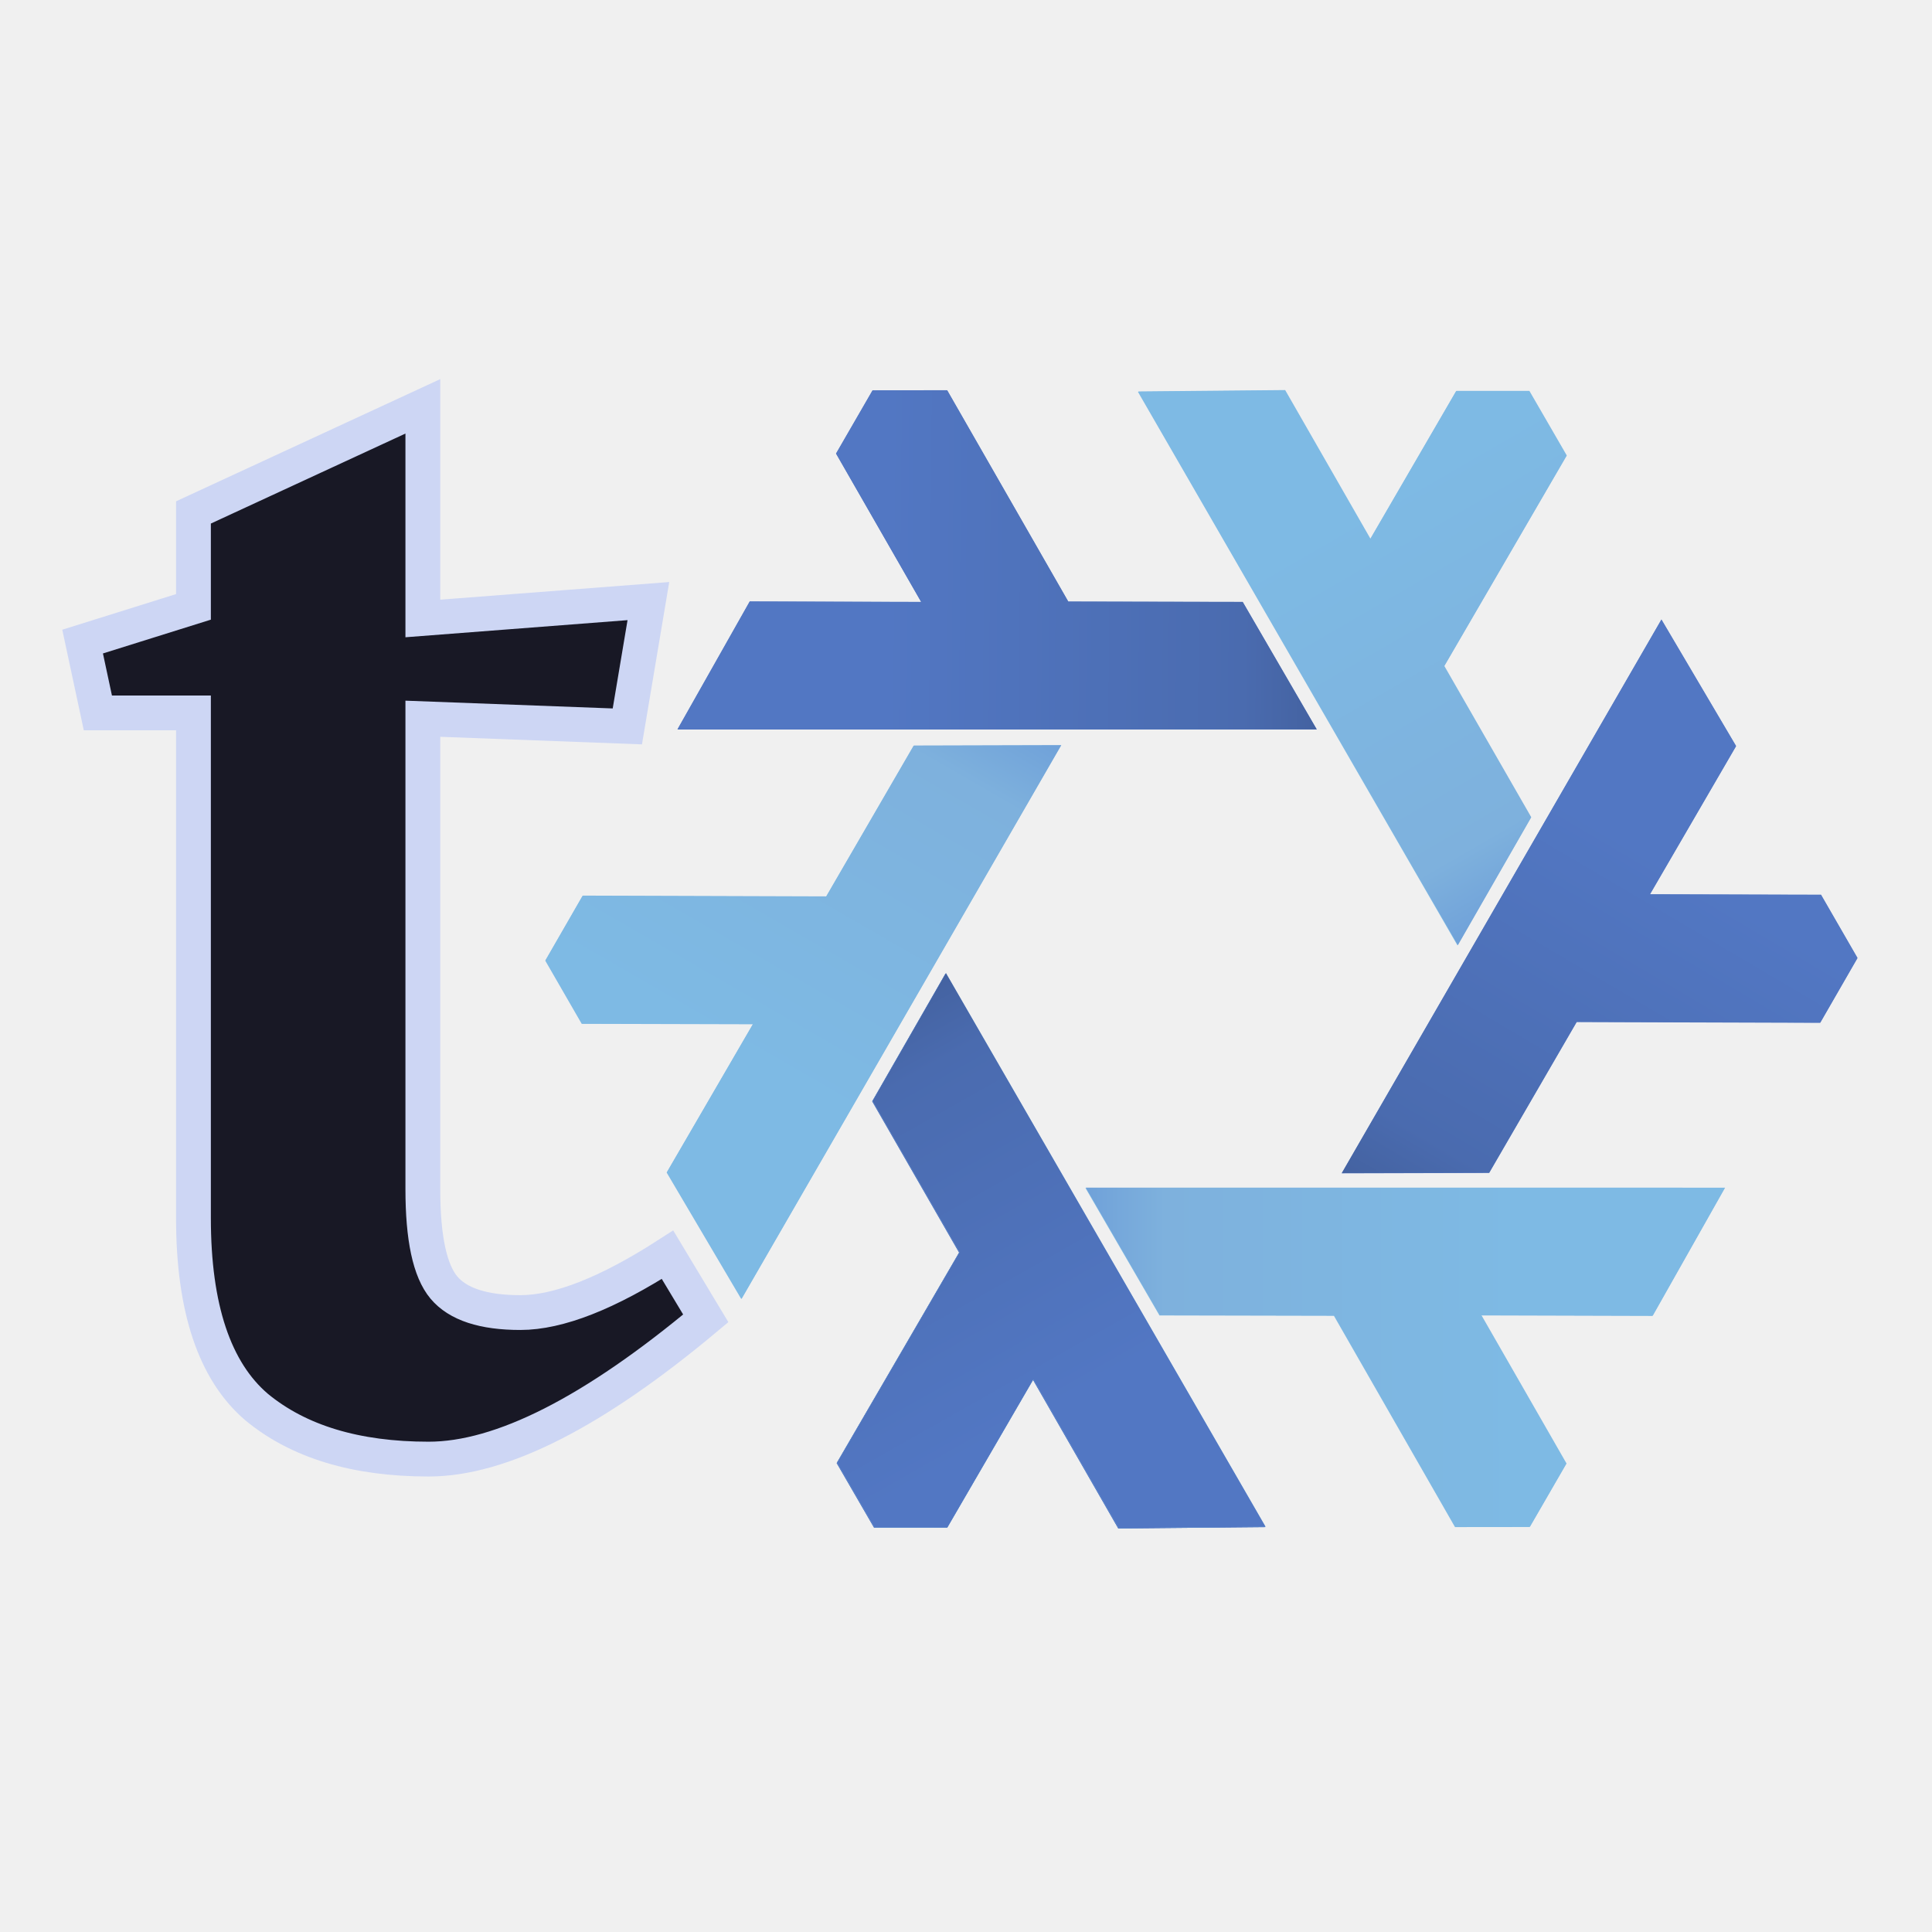
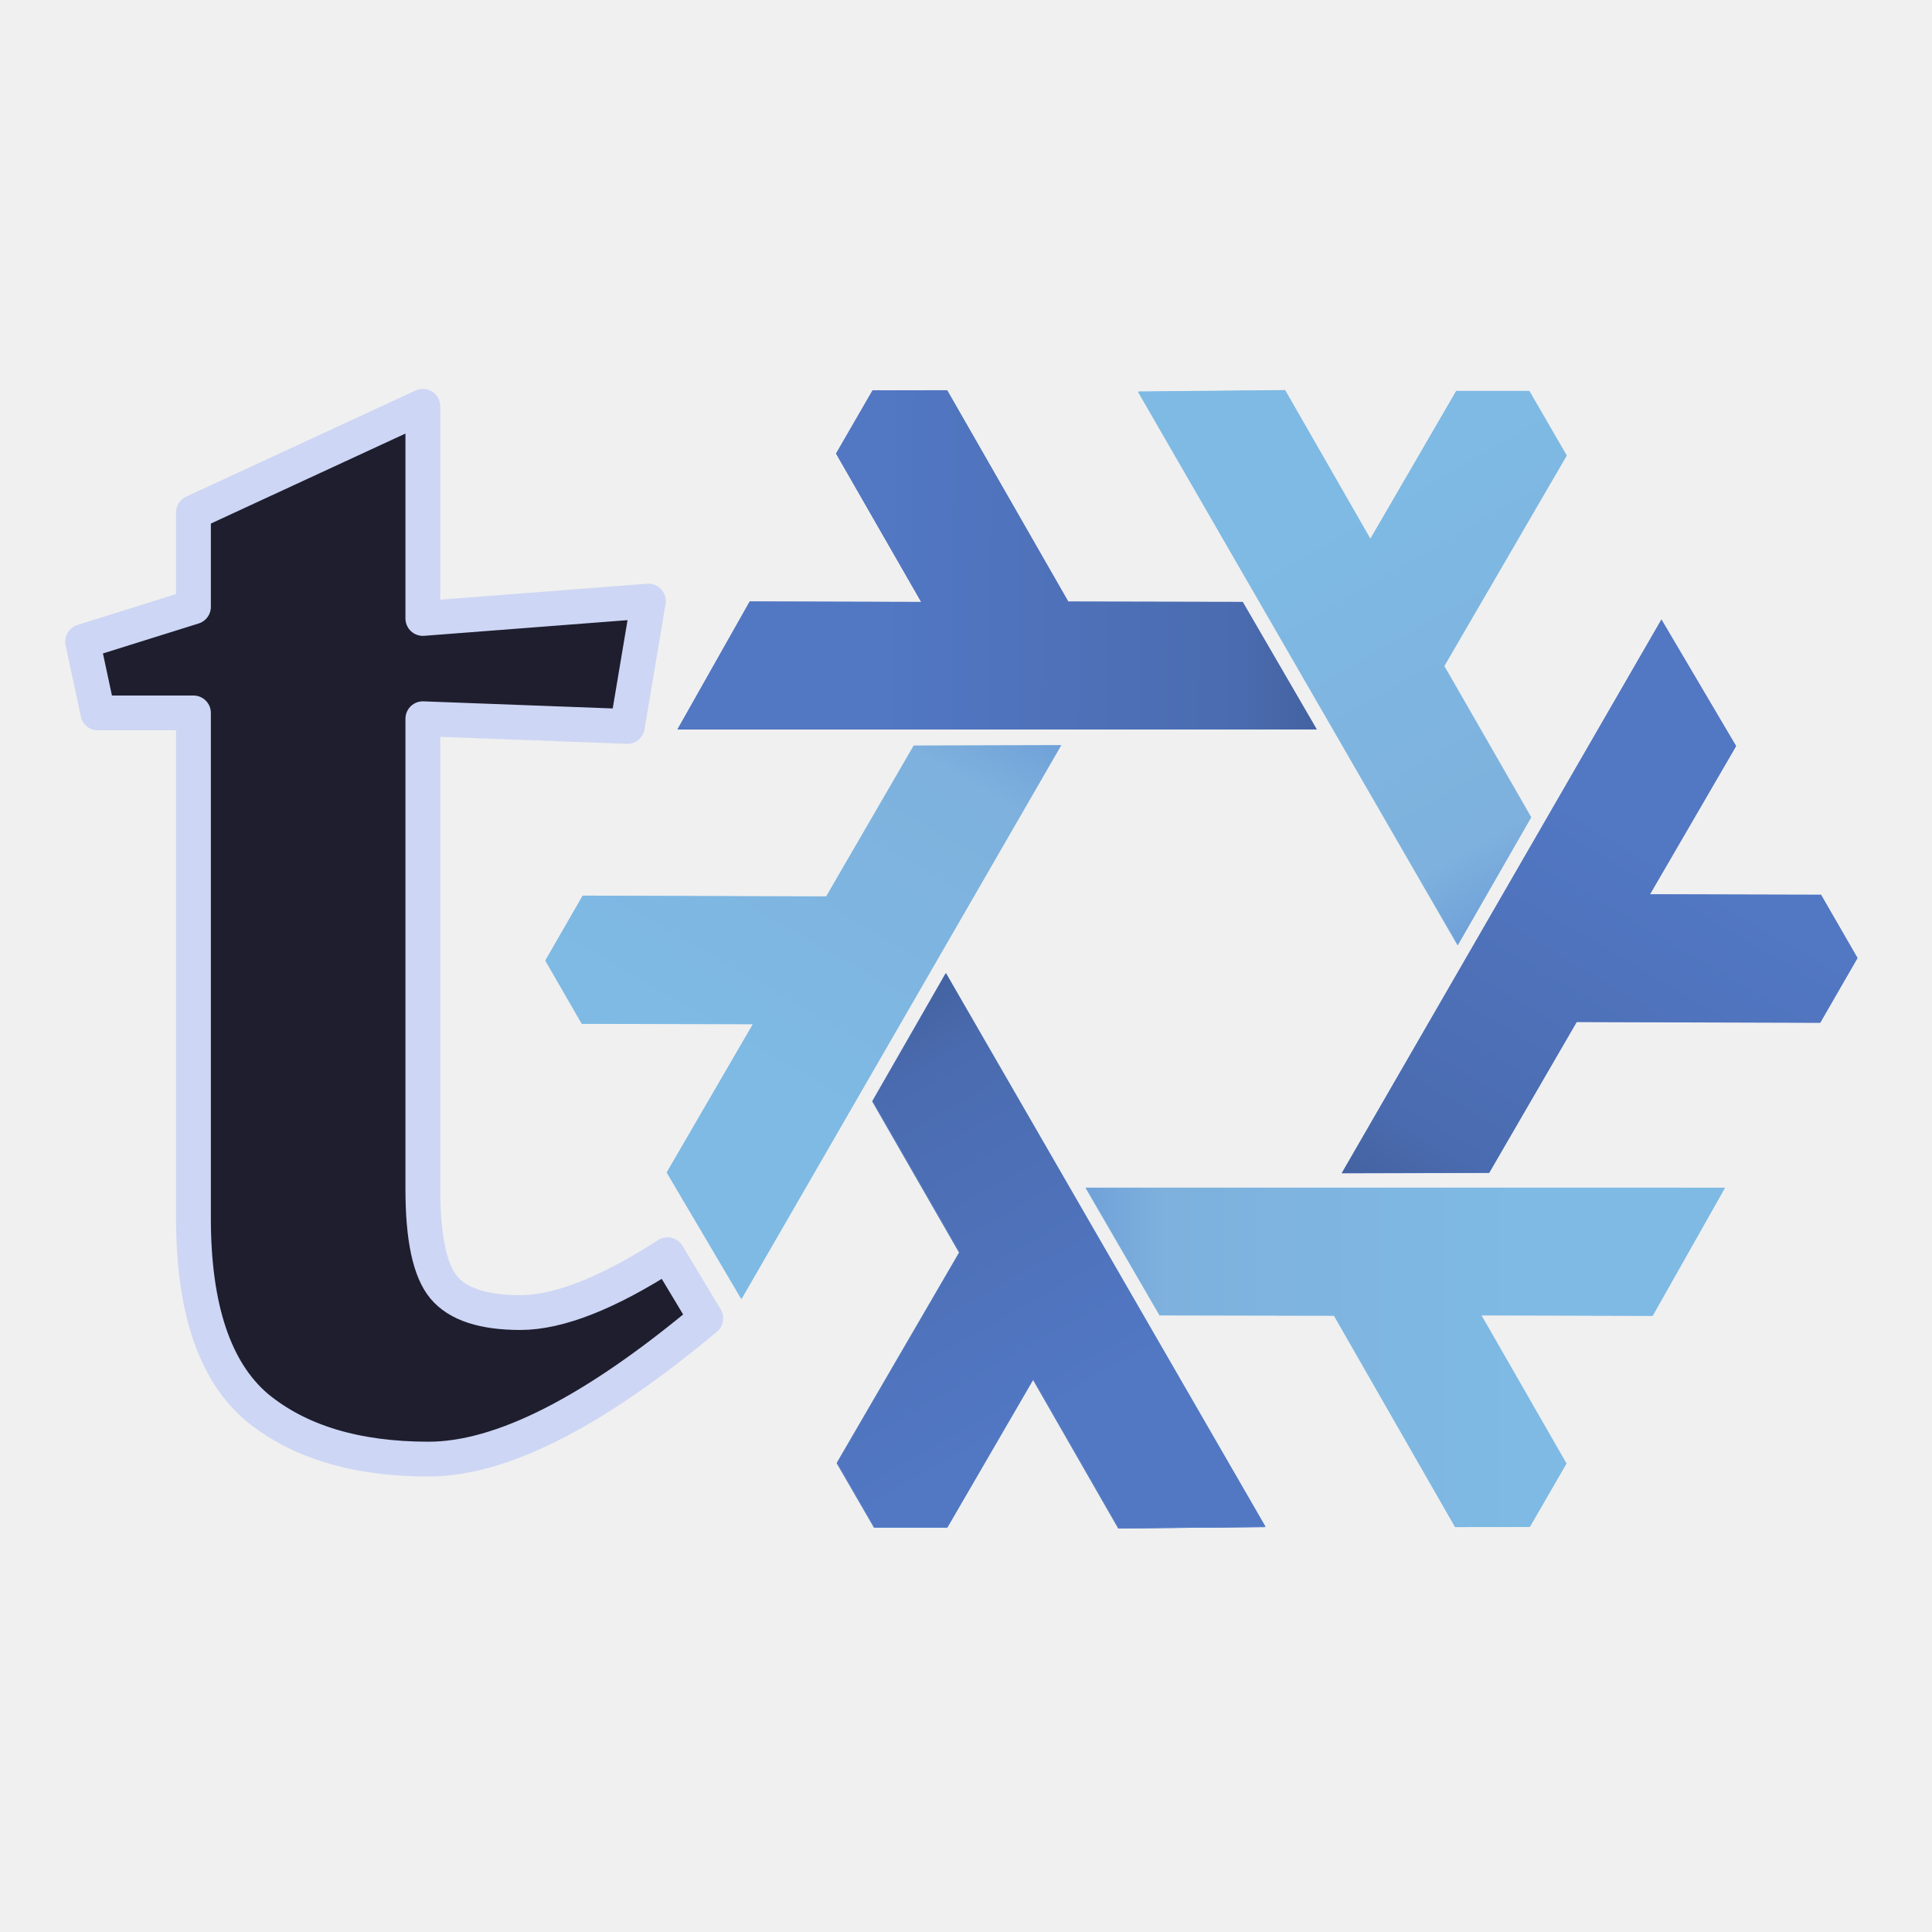
<svg xmlns="http://www.w3.org/2000/svg" xmlns:xlink="http://www.w3.org/1999/xlink" width="1544" height="1544" viewBox="0 0 1544 1544" version="1.1" id="svg1" xml:space="preserve">
  <defs id="defs1">
    <linearGradient id="linearGradient5562">
      <stop style="stop-color:#699ad7;stop-opacity:1" offset="0" id="stop5564" />
      <stop id="stop5566" offset="0.243" style="stop-color:#7eb1dd;stop-opacity:1" />
      <stop style="stop-color:#7ebae4;stop-opacity:1" offset="1" id="stop5568" />
    </linearGradient>
    <linearGradient id="linearGradient5053">
      <stop style="stop-color:#415e9a;stop-opacity:1" offset="0" id="stop5055" />
      <stop id="stop5057" offset="0.232" style="stop-color:#4a6baf;stop-opacity:1" />
      <stop style="stop-color:#5277c3;stop-opacity:1" offset="1" id="stop5059" />
    </linearGradient>
    <linearGradient id="linearGradient5960">
      <stop id="stop5962" offset="0" style="stop-color:#637ddf;stop-opacity:1" />
      <stop style="stop-color:#649afa;stop-opacity:1" offset="0.232" id="stop5964" />
      <stop id="stop5966" offset="1" style="stop-color:#719efa;stop-opacity:1" />
    </linearGradient>
    <linearGradient id="linearGradient5867">
      <stop style="stop-color:#7363df;stop-opacity:1" offset="0" id="stop5869" />
      <stop id="stop5871" offset="0.232" style="stop-color:#6478fa;stop-opacity:1" />
      <stop style="stop-color:#719efa;stop-opacity:1" offset="1" id="stop5873" />
    </linearGradient>
    <linearGradient y2="515.971" x2="282.261" y1="338.624" x1="213.956" gradientTransform="translate(983.3608,601.3889)" gradientUnits="userSpaceOnUse" id="linearGradient5855" xlink:href="#linearGradient5960" />
    <linearGradient y2="515.971" x2="282.261" y1="338.624" x1="213.956" gradientTransform="translate(-197.7517,-337.1451)" gradientUnits="userSpaceOnUse" id="linearGradient5855-8" xlink:href="#linearGradient5867" />
    <linearGradient y2="247.582" x2="-702.753" y1="102.747" x1="-775.208" gradientTransform="translate(983.3608,601.3889)" gradientUnits="userSpaceOnUse" id="linearGradient4544" xlink:href="#linearGradient5960" />
    <clipPath id="clipPath4501" clipPathUnits="userSpaceOnUse">
      <circle r="241.066" cy="686.095" cx="335.14" id="circle4503" style="color:#000000;clip-rule:nonzero;display:inline;overflow:visible;visibility:visible;opacity:1;isolation:auto;mix-blend-mode:normal;color-interpolation:sRGB;color-interpolation-filters:linearRGB;solid-color:#000000;solid-opacity:1;fill:#adadad;fill-opacity:1;fill-rule:evenodd;stroke:none;stroke-width:3;stroke-linecap:butt;stroke-linejoin:round;stroke-miterlimit:4;stroke-dasharray:none;stroke-dashoffset:0;stroke-opacity:1;marker:none;color-rendering:auto;image-rendering:auto;shape-rendering:auto;text-rendering:auto;enable-background:accumulate" />
    </clipPath>
    <clipPath id="clipPath5410" clipPathUnits="userSpaceOnUse">
      <circle r="241.137" cy="340.99" cx="335.981" id="circle5412" style="color:#000000;clip-rule:nonzero;display:inline;overflow:visible;visibility:visible;opacity:1;isolation:auto;mix-blend-mode:normal;color-interpolation:sRGB;color-interpolation-filters:linearRGB;solid-color:#000000;solid-opacity:1;fill:#ffffff;fill-opacity:1;fill-rule:evenodd;stroke:none;stroke-width:3;stroke-linecap:butt;stroke-linejoin:round;stroke-miterlimit:4;stroke-dasharray:none;stroke-dashoffset:0;stroke-opacity:1;marker:none;color-rendering:auto;image-rendering:auto;shape-rendering:auto;text-rendering:auto;enable-background:accumulate" />
    </clipPath>
    <linearGradient xlink:href="#linearGradient5053" id="linearGradient5137" gradientUnits="userSpaceOnUse" gradientTransform="translate(864.5506,-2197.497)" x1="-584.199" y1="782.336" x2="-496.297" y2="937.714" />
    <linearGradient xlink:href="#linearGradient5562" id="linearGradient5162" gradientUnits="userSpaceOnUse" gradientTransform="translate(70.50506,-1761.308)" x1="200.597" y1="351.411" x2="290.087" y2="506.188" />
    <linearGradient xlink:href="#linearGradient5562" id="linearGradient4328" gradientUnits="userSpaceOnUse" gradientTransform="translate(70.65034,-1055.151)" x1="200.597" y1="351.411" x2="290.087" y2="506.188" />
    <linearGradient xlink:href="#linearGradient5053" id="linearGradient4330" gradientUnits="userSpaceOnUse" gradientTransform="translate(864.6959,-1491.341)" x1="-584.199" y1="782.336" x2="-496.297" y2="937.714" />
  </defs>
  <g id="layer1" transform="translate(-9.526259,-53.66707)">
    <g style="fill:none" id="g1" transform="matrix(35.25279,0,0,35.25279,72.44197,373.2156)">
-       <path d="m 7.801,17.894 c 0,1.107 0.159,1.85 0.477,2.229 0.318,0.379 0.896,0.568 1.733,0.568 0.867,0 1.979,-0.437 3.337,-1.311 l 0.867,1.442 c -2.542,2.127 -4.637,3.191 -6.283,3.191 -1.647,0 -2.947,-0.393 -3.9,-1.18 C 3.078,22.017 2.601,20.589 2.601,18.55 V 7.097 H 0.434 L 0.088,5.48 2.601,4.693 V 2.552 L 7.801,0.147 V 4.956 L 12.914,4.562 12.437,7.403 7.801,7.229 Z" fill="currentColor" id="path1" style="fill:#181825;fill-opacity:1;stroke:#cdd6f4;stroke-width:0.789;stroke-dasharray:none;stroke-opacity:1" />
+       <path d="m 7.801,17.894 c 0,1.107 0.159,1.85 0.477,2.229 0.318,0.379 0.896,0.568 1.733,0.568 0.867,0 1.979,-0.437 3.337,-1.311 l 0.867,1.442 c -2.542,2.127 -4.637,3.191 -6.283,3.191 -1.647,0 -2.947,-0.393 -3.9,-1.18 C 3.078,22.017 2.601,20.589 2.601,18.55 V 7.097 H 0.434 L 0.088,5.48 2.601,4.693 V 2.552 L 7.801,0.147 V 4.956 L 12.914,4.562 12.437,7.403 7.801,7.229 Z" fill="currentColor" id="path1" style="fill:#1e1e2e;fill-opacity:1;stroke:#cdd6f4;stroke-width:0.789;stroke-dasharray:none;stroke-opacity:1;stroke-linejoin:round;stroke-linecap:butt;stroke-miterlimit:4" />
    </g>
    <g id="g2" transform="matrix(2.090156,0,0,2.090156,445.2746,365.6883)">
      <g id="layer7" style="display:none" transform="translate(-23.75651,-24.84972)">
        <rect transform="translate(-132.5822,958.0402)" style="color:#000000;clip-rule:nonzero;display:inline;overflow:visible;visibility:visible;opacity:1;isolation:auto;mix-blend-mode:normal;color-interpolation:sRGB;color-interpolation-filters:linearRGB;solid-color:#000000;solid-opacity:1;fill:#ffffff;fill-opacity:1;fill-rule:evenodd;stroke:none;stroke-width:3;stroke-linecap:butt;stroke-linejoin:round;stroke-miterlimit:4;stroke-dasharray:none;stroke-dashoffset:0;stroke-opacity:1;marker:none;color-rendering:auto;image-rendering:auto;shape-rendering:auto;text-rendering:auto;enable-background:accumulate" id="rect5389" width="1543.428" height="483.744" x="132.582" y="-957.778" />
      </g>
      <g id="layer6" style="display:none" transform="translate(-156.3387,933.1905)">
        <rect y="-958.028" x="132.651" height="484.304" width="550.416" id="rect5379" style="color:#000000;clip-rule:nonzero;display:inline;overflow:visible;visibility:visible;opacity:1;isolation:auto;mix-blend-mode:normal;color-interpolation:sRGB;color-interpolation-filters:linearRGB;solid-color:#000000;solid-opacity:1;fill:#5c201e;fill-opacity:1;fill-rule:evenodd;stroke:none;stroke-width:3;stroke-linecap:butt;stroke-linejoin:round;stroke-miterlimit:4;stroke-dasharray:none;stroke-dashoffset:0;stroke-opacity:1;marker:none;color-rendering:auto;image-rendering:auto;shape-rendering:auto;text-rendering:auto;enable-background:accumulate" />
        <rect style="color:#000000;clip-rule:nonzero;display:inline;overflow:visible;visibility:visible;opacity:1;isolation:auto;mix-blend-mode:normal;color-interpolation:sRGB;color-interpolation-filters:linearRGB;solid-color:#000000;solid-opacity:1;fill:#c24a46;fill-opacity:1;fill-rule:evenodd;stroke:none;stroke-width:3;stroke-linecap:butt;stroke-linejoin:round;stroke-miterlimit:4;stroke-dasharray:none;stroke-dashoffset:0;stroke-opacity:1;marker:none;color-rendering:auto;image-rendering:auto;shape-rendering:auto;text-rendering:auto;enable-background:accumulate" id="rect5372" width="501.944" height="434.304" x="156.123" y="-933.028" />
        <rect style="color:#000000;clip-rule:nonzero;display:inline;overflow:visible;visibility:visible;opacity:1;isolation:auto;mix-blend-mode:normal;color-interpolation:sRGB;color-interpolation-filters:linearRGB;solid-color:#000000;solid-opacity:1;fill:#d98d8a;fill-opacity:1;fill-rule:evenodd;stroke:none;stroke-width:3;stroke-linecap:butt;stroke-linejoin:round;stroke-miterlimit:4;stroke-dasharray:none;stroke-dashoffset:0;stroke-opacity:1;marker:none;color-rendering:auto;image-rendering:auto;shape-rendering:auto;text-rendering:auto;enable-background:accumulate" id="rect5381" width="24.94" height="24.94" x="658.028" y="-958.04" />
      </g>
      <g id="layer1-5" style="display:inline" transform="translate(-156.3387,933.1905)">
        <path style="color:#000000;clip-rule:nonzero;display:inline;overflow:visible;visibility:visible;opacity:1;isolation:auto;mix-blend-mode:normal;color-interpolation:sRGB;color-interpolation-filters:linearRGB;solid-color:#000000;solid-opacity:1;fill:#5277c3;fill-opacity:1;fill-rule:evenodd;stroke:none;stroke-width:3;stroke-linecap:butt;stroke-linejoin:round;stroke-miterlimit:4;stroke-dasharray:none;stroke-dashoffset:0;stroke-opacity:1;color-rendering:auto;image-rendering:auto;shape-rendering:auto;text-rendering:auto;enable-background:accumulate" d="m 309.404,-710.252 122.197,211.675 -56.157,0.527 -32.624,-56.869 -32.856,56.565 -27.902,-0.011 -14.291,-24.69 46.81,-80.49 -33.229,-57.826 z" id="path4861" />
        <path style="color:#000000;clip-rule:nonzero;display:inline;overflow:visible;visibility:visible;opacity:1;isolation:auto;mix-blend-mode:normal;color-interpolation:sRGB;color-interpolation-filters:linearRGB;solid-color:#000000;solid-opacity:1;fill:#7ebae4;fill-opacity:1;fill-rule:evenodd;stroke:none;stroke-width:3;stroke-linecap:butt;stroke-linejoin:round;stroke-miterlimit:4;stroke-dasharray:none;stroke-dashoffset:0;stroke-opacity:1;color-rendering:auto;image-rendering:auto;shape-rendering:auto;text-rendering:auto;enable-background:accumulate" d="m 353.509,-797.443 -122.218,211.663 -28.535,-48.37 32.938,-56.688 -65.415,-0.172 -13.941,-24.17 14.236,-24.721 93.112,0.294 33.464,-57.69 z" id="use4863" />
        <path style="color:#000000;clip-rule:nonzero;display:inline;overflow:visible;visibility:visible;opacity:1;isolation:auto;mix-blend-mode:normal;color-interpolation:sRGB;color-interpolation-filters:linearRGB;solid-color:#000000;solid-opacity:1;fill:#7ebae4;fill-opacity:1;fill-rule:evenodd;stroke:none;stroke-width:3;stroke-linecap:butt;stroke-linejoin:round;stroke-miterlimit:4;stroke-dasharray:none;stroke-dashoffset:0;stroke-opacity:1;color-rendering:auto;image-rendering:auto;shape-rendering:auto;text-rendering:auto;enable-background:accumulate" d="m 362.885,-628.243 244.414,0.012 -27.622,48.897 -65.562,-0.182 32.559,56.737 -13.961,24.159 -28.527,0.032 -46.301,-80.784 -66.693,-0.135 z" id="use4865" />
        <path style="color:#000000;clip-rule:nonzero;display:inline;overflow:visible;visibility:visible;opacity:1;isolation:auto;mix-blend-mode:normal;color-interpolation:sRGB;color-interpolation-filters:linearRGB;solid-color:#000000;solid-opacity:1;fill:#7ebae4;fill-opacity:1;fill-rule:evenodd;stroke:none;stroke-width:3;stroke-linecap:butt;stroke-linejoin:round;stroke-miterlimit:4;stroke-dasharray:none;stroke-dashoffset:0;stroke-opacity:1;color-rendering:auto;image-rendering:auto;shape-rendering:auto;text-rendering:auto;enable-background:accumulate" d="m 505.143,-720.989 -122.197,-211.675 56.157,-0.527 32.624,56.869 32.856,-56.565 27.902,0.011 14.291,24.69 -46.81,80.49 33.229,57.826 z" id="use4867" />
        <path id="path4873" d="m 309.404,-710.252 122.197,211.675 -56.157,0.527 -32.624,-56.869 -32.856,56.565 -27.902,-0.011 -14.291,-24.69 46.81,-80.49 -33.229,-57.826 z" style="color:#000000;clip-rule:nonzero;display:inline;overflow:visible;visibility:visible;opacity:1;isolation:auto;mix-blend-mode:normal;color-interpolation:sRGB;color-interpolation-filters:linearRGB;solid-color:#000000;solid-opacity:1;fill:#5277c3;fill-opacity:1;fill-rule:evenodd;stroke:none;stroke-width:3;stroke-linecap:butt;stroke-linejoin:round;stroke-miterlimit:4;stroke-dasharray:none;stroke-dashoffset:0;stroke-opacity:1;color-rendering:auto;image-rendering:auto;shape-rendering:auto;text-rendering:auto;enable-background:accumulate" />
        <path id="use4875" d="m 451.336,-803.533 -244.414,-0.012 27.622,-48.897 65.562,0.182 -32.559,-56.737 13.961,-24.159 28.527,-0.032 46.301,80.784 66.693,0.135 z" style="color:#000000;clip-rule:nonzero;display:inline;overflow:visible;visibility:visible;opacity:1;isolation:auto;mix-blend-mode:normal;color-interpolation:sRGB;color-interpolation-filters:linearRGB;solid-color:#000000;solid-opacity:1;fill:#5277c3;fill-opacity:1;fill-rule:evenodd;stroke:none;stroke-width:3;stroke-linecap:butt;stroke-linejoin:round;stroke-miterlimit:4;stroke-dasharray:none;stroke-dashoffset:0;stroke-opacity:1;color-rendering:auto;image-rendering:auto;shape-rendering:auto;text-rendering:auto;enable-background:accumulate" />
        <path id="use4877" d="m 460.872,-633.842 122.218,-211.663 28.535,48.37 -32.938,56.688 65.415,0.172 13.941,24.17 -14.236,24.721 -93.112,-0.294 -33.464,57.69 z" style="color:#000000;clip-rule:nonzero;display:inline;overflow:visible;visibility:visible;opacity:1;isolation:auto;mix-blend-mode:normal;color-interpolation:sRGB;color-interpolation-filters:linearRGB;solid-color:#000000;solid-opacity:1;fill:#5277c3;fill-opacity:1;fill-rule:evenodd;stroke:none;stroke-width:3;stroke-linecap:butt;stroke-linejoin:round;stroke-miterlimit:4;stroke-dasharray:none;stroke-dashoffset:0;stroke-opacity:1;color-rendering:auto;image-rendering:auto;shape-rendering:auto;text-rendering:auto;enable-background:accumulate" />
        <g id="layer2" style="display:none" transform="translate(72.03904,-1799.448)">
          <path d="M 460.606,594.729 209.742,594.729 84.31,377.474 209.742,160.219 l 250.864,1e-5 125.432,217.255 z" id="path6032" style="color:#000000;display:inline;overflow:visible;visibility:visible;opacity:0.236;fill:#4e4d52;fill-opacity:1;fill-rule:nonzero;stroke:none;stroke-width:3;stroke-linecap:butt;stroke-linejoin:round;stroke-miterlimit:4;stroke-dasharray:none;stroke-dashoffset:0;stroke-opacity:1;marker:none;enable-background:accumulate" />
          <path transform="translate(0,-308.2677)" style="color:#000000;display:inline;overflow:visible;visibility:visible;opacity:1;fill:#4e4d52;fill-opacity:1;fill-rule:nonzero;stroke:none;stroke-width:3;stroke-linecap:butt;stroke-linejoin:round;stroke-miterlimit:4;stroke-dasharray:none;stroke-dashoffset:0;stroke-opacity:1;marker:none;enable-background:accumulate" id="path5875" d="m 385.592,773.067 -100.835,0 -50.417,-87.326 50.417,-87.326 100.835,10e-6 50.417,87.326 z" />
          <path transform="translate(0,-308.2677)" id="path5851" d="m 1216.559,938.534 123.055,228.14 -42.681,-1.262 -43.482,-79.772 -39.651,80.327 -32.688,-19.798 53.474,-100.285 -37.116,-73.89 z" style="fill:url(#linearGradient5855);fill-opacity:1;fill-rule:evenodd;stroke:none;stroke-width:3;stroke-linecap:butt;stroke-linejoin:round;stroke-miterlimit:4;stroke-dasharray:none;stroke-opacity:1" />
          <rect style="color:#000000;clip-rule:nonzero;display:inline;overflow:visible;visibility:visible;opacity:0.415;isolation:auto;mix-blend-mode:normal;color-interpolation:sRGB;color-interpolation-filters:linearRGB;solid-color:#000000;solid-opacity:1;fill:#c53a3a;fill-opacity:1;fill-rule:nonzero;stroke:none;stroke-width:3;stroke-linecap:butt;stroke-linejoin:round;stroke-miterlimit:4;stroke-dasharray:none;stroke-dashoffset:0;stroke-opacity:1;marker:none;color-rendering:auto;image-rendering:auto;shape-rendering:auto;text-rendering:auto;enable-background:accumulate" id="rect5884" width="48.835" height="226.229" x="-34.742" y="446.171" transform="rotate(-30)" />
          <path transform="translate(0,-308.2677)" style="color:#000000;clip-rule:nonzero;display:inline;overflow:visible;visibility:visible;opacity:0.509;isolation:auto;mix-blend-mode:normal;color-interpolation:sRGB;color-interpolation-filters:linearRGB;solid-color:#000000;solid-opacity:1;fill:#000000;fill-opacity:1;fill-rule:evenodd;stroke:none;stroke-width:3;stroke-linecap:butt;stroke-linejoin:round;stroke-miterlimit:4;stroke-dasharray:none;stroke-dashoffset:0;stroke-opacity:1;marker:none;color-rendering:auto;image-rendering:auto;shape-rendering:auto;text-rendering:auto;enable-background:accumulate" id="path3428" d="m 251.986,878.638 -14.024,24.291 h -28.049 l -14.024,-24.291 14.024,-24.291 h 28.049 z" />
          <use x="0" y="0" xlink:href="#rect5884" id="use4252" transform="rotate(60,268.2979,489.4515)" width="100%" height="100%" />
          <rect style="color:#000000;clip-rule:nonzero;display:inline;overflow:visible;visibility:visible;opacity:1;isolation:auto;mix-blend-mode:normal;color-interpolation:sRGB;color-interpolation-filters:linearRGB;solid-color:#000000;solid-opacity:1;fill:#000000;fill-opacity:0.651;fill-rule:evenodd;stroke:none;stroke-width:1px;stroke-linecap:butt;stroke-linejoin:miter;stroke-miterlimit:4;stroke-dasharray:none;stroke-dashoffset:0;stroke-opacity:1;marker:none;color-rendering:auto;image-rendering:auto;shape-rendering:auto;text-rendering:auto;enable-background:accumulate" id="rect4254" width="5.395" height="115.126" x="545.71" y="467.07" transform="rotate(30,575.2354,-154.1339)" />
        </g>
      </g>
      <g id="layer3" style="display:inline;opacity:1" transform="translate(-156.3387,933.1905)">
        <path id="path3336-6" d="m 309.549,-710.388 122.197,211.675 -56.157,0.527 -32.624,-56.869 -32.856,56.565 -27.902,-0.011 -14.291,-24.69 46.81,-80.49 -33.229,-57.826 z" style="opacity:1;fill:url(#linearGradient4328);fill-opacity:1;fill-rule:evenodd;stroke:none;stroke-width:3;stroke-linecap:butt;stroke-linejoin:round;stroke-miterlimit:4;stroke-dasharray:none;stroke-opacity:1" />
        <use height="100%" width="100%" transform="rotate(60,407.1116,-715.7872)" id="use3439-6" xlink:href="#path3336-6" y="0" x="0" />
        <use height="100%" width="100%" transform="rotate(-60,407.3118,-715.7002)" id="use3445-0" xlink:href="#path3336-6" y="0" x="0" />
        <use height="100%" width="100%" transform="rotate(180,407.4187,-715.7565)" id="use3449-5" xlink:href="#path3336-6" y="0" x="0" />
        <path style="color:#000000;clip-rule:nonzero;display:inline;overflow:visible;visibility:visible;opacity:1;isolation:auto;mix-blend-mode:normal;color-interpolation:sRGB;color-interpolation-filters:linearRGB;solid-color:#000000;solid-opacity:1;fill:url(#linearGradient4330);fill-opacity:1;fill-rule:evenodd;stroke:none;stroke-width:3;stroke-linecap:butt;stroke-linejoin:round;stroke-miterlimit:4;stroke-dasharray:none;stroke-dashoffset:0;stroke-opacity:1;color-rendering:auto;image-rendering:auto;shape-rendering:auto;text-rendering:auto;enable-background:accumulate" d="m 309.549,-710.388 122.197,211.675 -56.157,0.527 -32.624,-56.869 -32.856,56.565 -27.902,-0.011 -14.291,-24.69 46.81,-80.49 -33.229,-57.826 z" id="path4260-0" />
        <use height="100%" width="100%" transform="rotate(120,407.3392,-716.0836)" id="use4354-5" xlink:href="#path4260-0" y="0" x="0" style="display:inline" />
        <use height="100%" width="100%" transform="rotate(-120,407.2882,-715.87)" id="use4362-2" xlink:href="#path4260-0" y="0" x="0" style="display:inline" />
      </g>
    </g>
  </g>
</svg>
